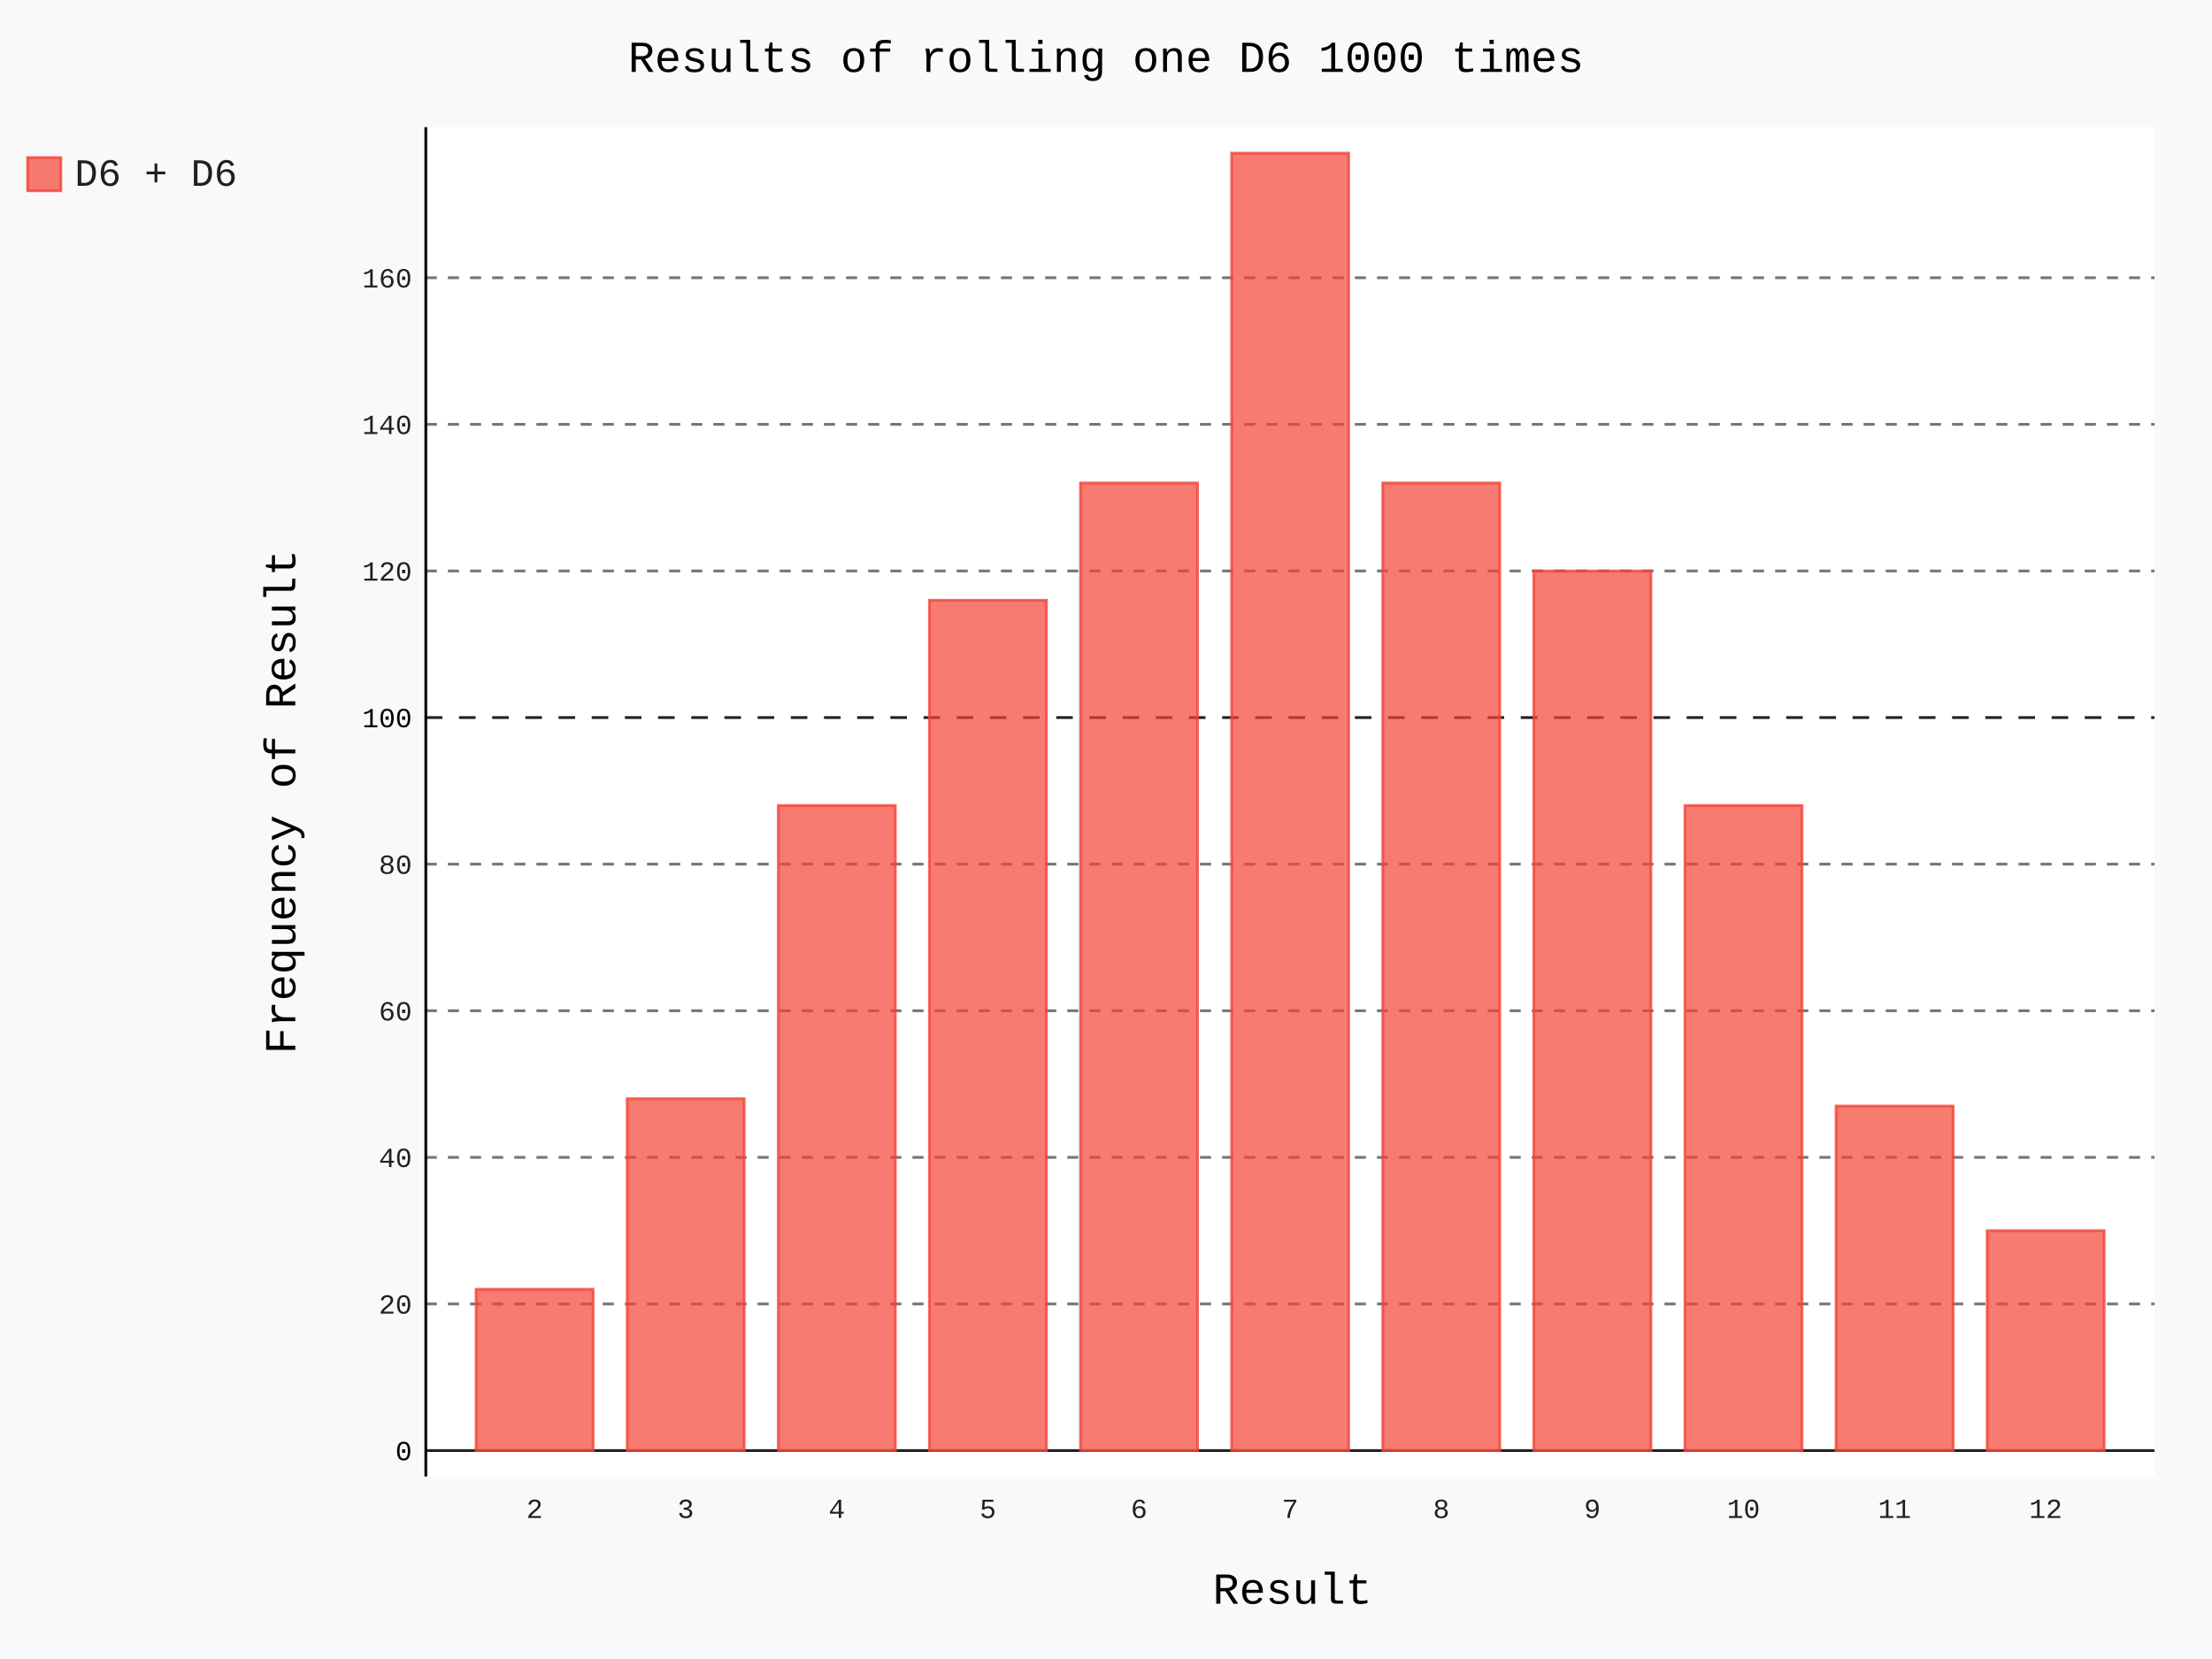
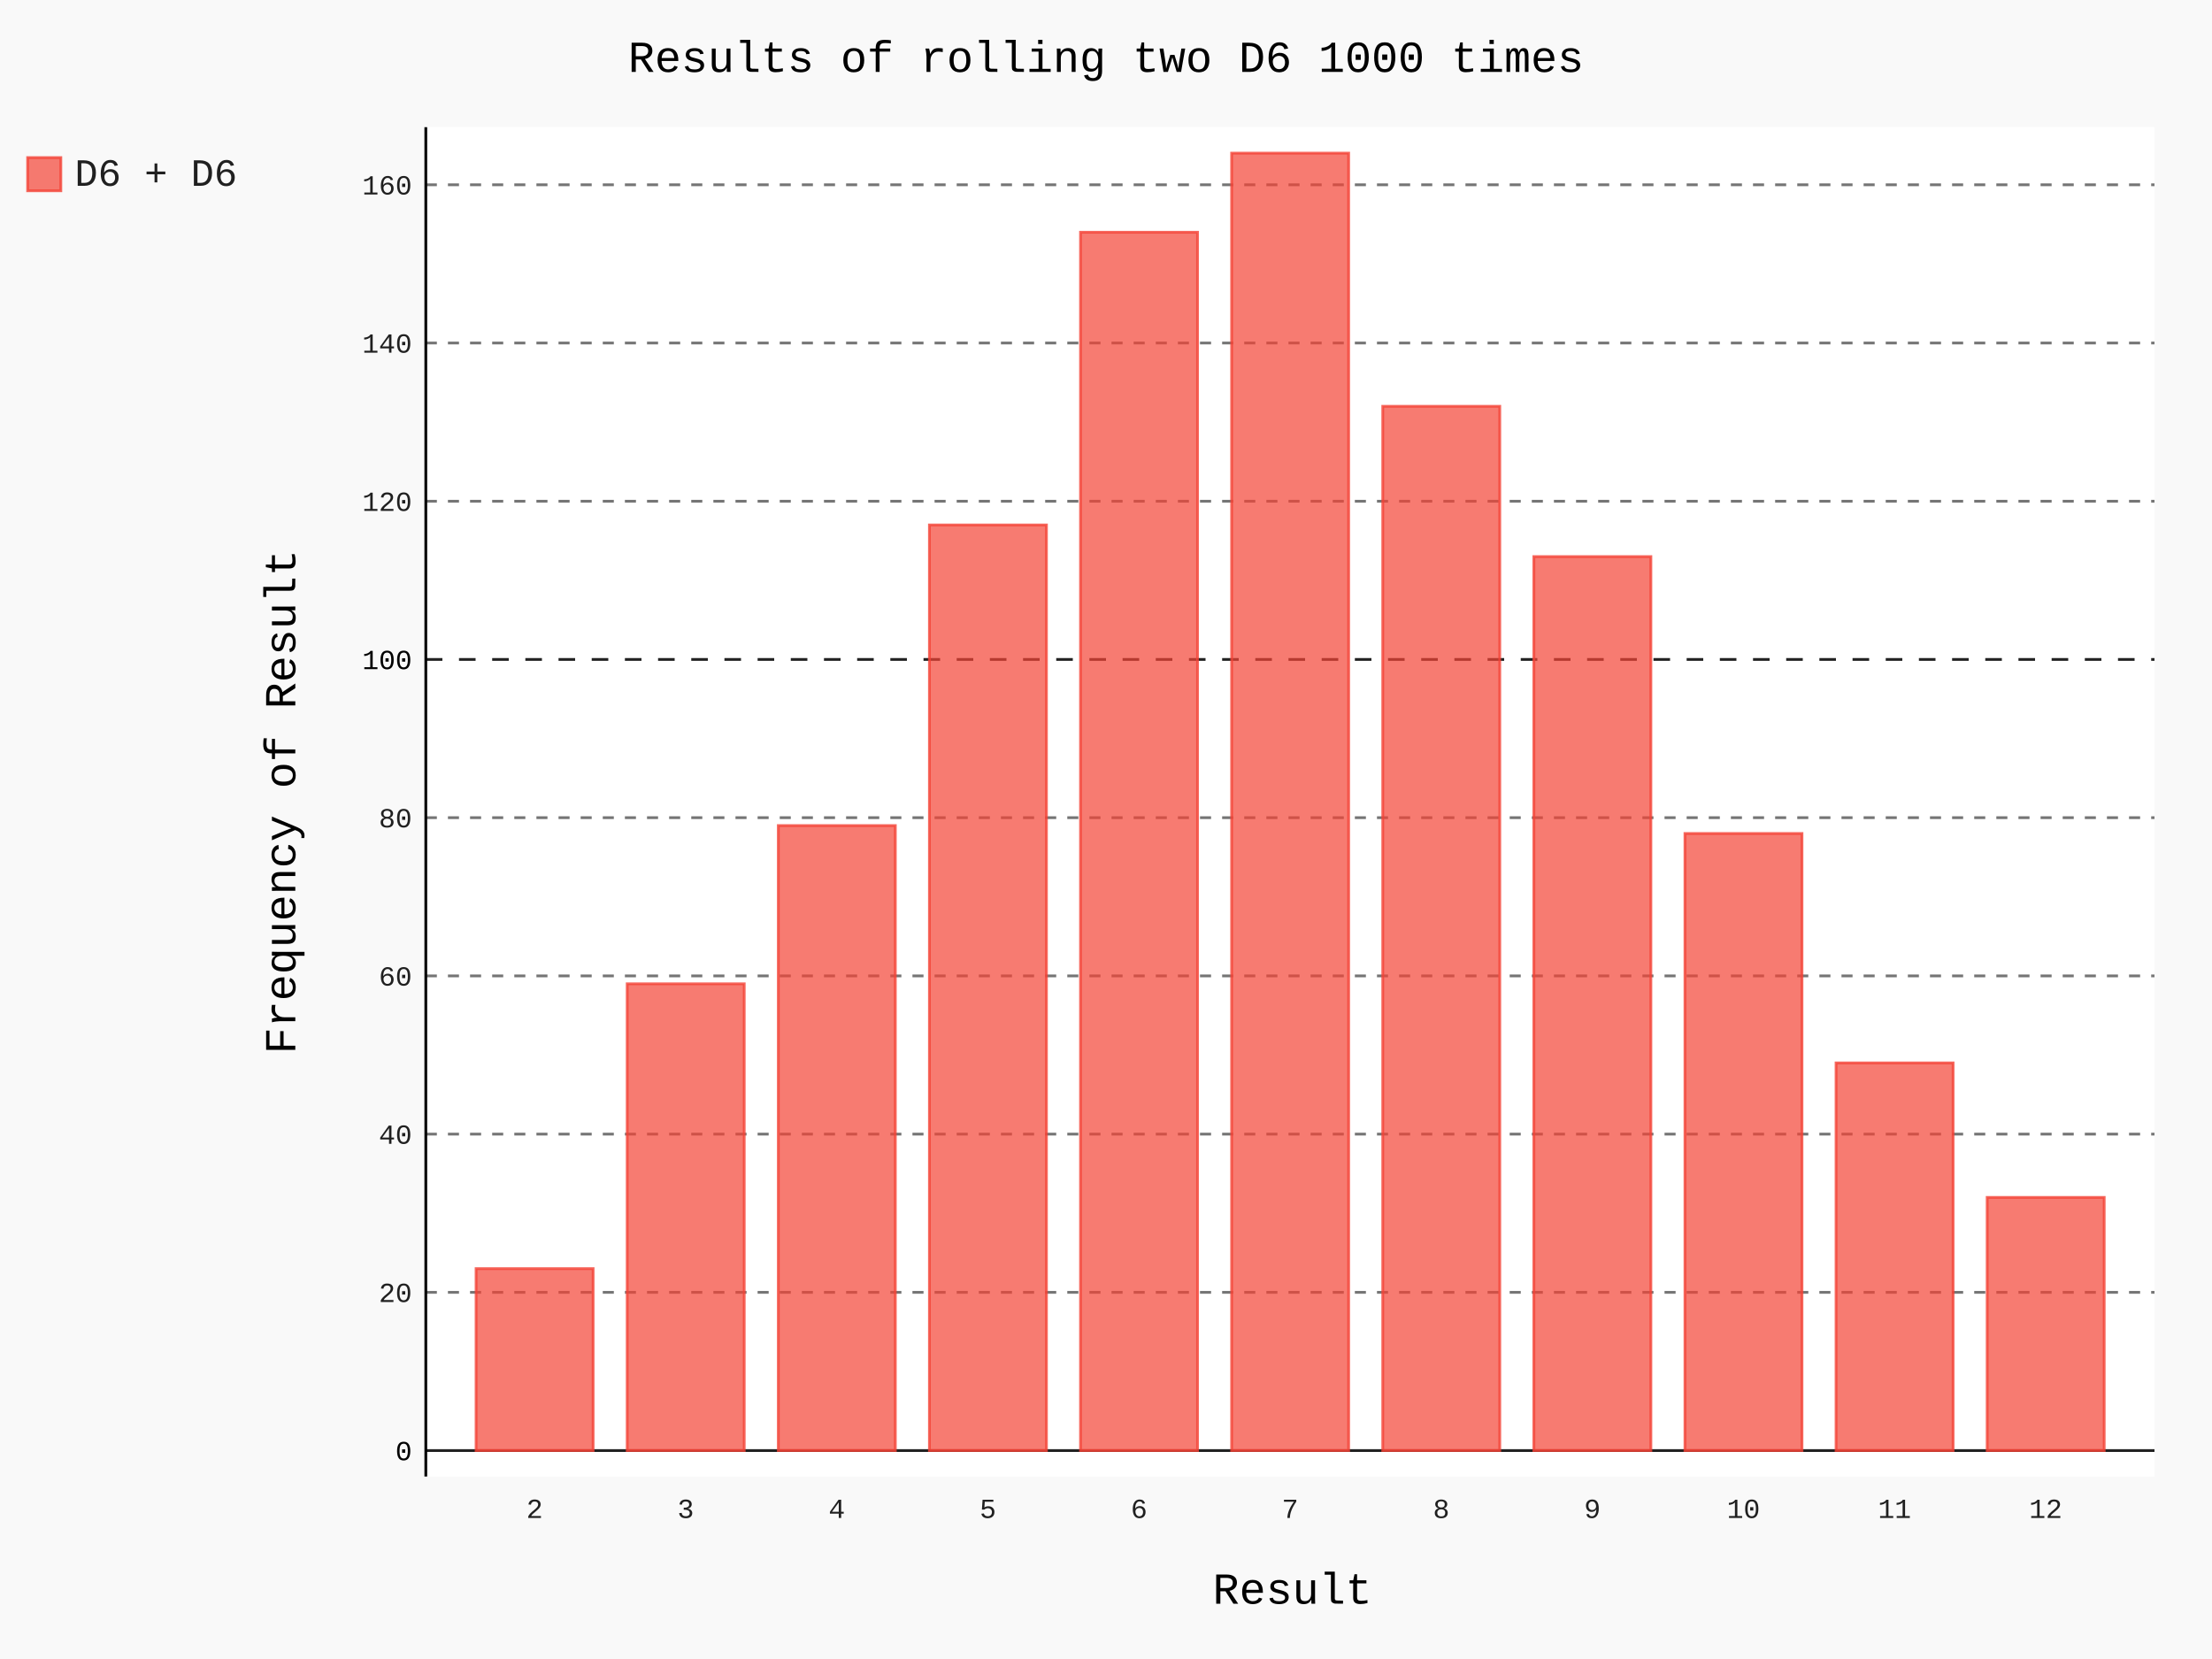
- <svg xmlns="http://www.w3.org/2000/svg" class="pygal-chart" id="chart-385806f3-3270-428e-9a23-866c842b48c0" viewBox="0 0 800 600">
+ <svg xmlns="http://www.w3.org/2000/svg" class="pygal-chart" id="chart-a156e3b4-cc55-490d-926f-c5a347180621" viewBox="0 0 800 600">
  <defs>
-     <style type="text/css">#chart-385806f3-3270-428e-9a23-866c842b48c0{-webkit-user-select:none;-webkit-font-smoothing:antialiased;font-family:Consolas,"Liberation Mono",Menlo,Courier,monospace}#chart-385806f3-3270-428e-9a23-866c842b48c0 .title{font-family:Consolas,"Liberation Mono",Menlo,Courier,monospace;font-size:16px}#chart-385806f3-3270-428e-9a23-866c842b48c0 .legends .legend text{font-family:Consolas,"Liberation Mono",Menlo,Courier,monospace;font-size:14px}#chart-385806f3-3270-428e-9a23-866c842b48c0 .axis text{font-family:Consolas,"Liberation Mono",Menlo,Courier,monospace;font-size:10px}#chart-385806f3-3270-428e-9a23-866c842b48c0 .axis text.major{font-family:Consolas,"Liberation Mono",Menlo,Courier,monospace;font-size:10px}#chart-385806f3-3270-428e-9a23-866c842b48c0 .text-overlay text.value{font-family:Consolas,"Liberation Mono",Menlo,Courier,monospace;font-size:16px}#chart-385806f3-3270-428e-9a23-866c842b48c0 .text-overlay text.label{font-family:Consolas,"Liberation Mono",Menlo,Courier,monospace;font-size:10px}#chart-385806f3-3270-428e-9a23-866c842b48c0 .tooltip{font-family:Consolas,"Liberation Mono",Menlo,Courier,monospace;font-size:14px}#chart-385806f3-3270-428e-9a23-866c842b48c0 text.no_data{font-family:Consolas,"Liberation Mono",Menlo,Courier,monospace;font-size:64px}
- #chart-385806f3-3270-428e-9a23-866c842b48c0{background-color:rgba(249,249,249,1)}#chart-385806f3-3270-428e-9a23-866c842b48c0 path,#chart-385806f3-3270-428e-9a23-866c842b48c0 line,#chart-385806f3-3270-428e-9a23-866c842b48c0 rect,#chart-385806f3-3270-428e-9a23-866c842b48c0 circle{-webkit-transition:150ms;-moz-transition:150ms;transition:150ms}#chart-385806f3-3270-428e-9a23-866c842b48c0 .graph &gt; .background{fill:rgba(249,249,249,1)}#chart-385806f3-3270-428e-9a23-866c842b48c0 .plot &gt; .background{fill:rgba(255,255,255,1)}#chart-385806f3-3270-428e-9a23-866c842b48c0 .graph{fill:rgba(0,0,0,.87)}#chart-385806f3-3270-428e-9a23-866c842b48c0 text.no_data{fill:rgba(0,0,0,1)}#chart-385806f3-3270-428e-9a23-866c842b48c0 .title{fill:rgba(0,0,0,1)}#chart-385806f3-3270-428e-9a23-866c842b48c0 .legends .legend text{fill:rgba(0,0,0,.87)}#chart-385806f3-3270-428e-9a23-866c842b48c0 .legends .legend:hover text{fill:rgba(0,0,0,1)}#chart-385806f3-3270-428e-9a23-866c842b48c0 .axis .line{stroke:rgba(0,0,0,1)}#chart-385806f3-3270-428e-9a23-866c842b48c0 .axis .guide.line{stroke:rgba(0,0,0,.54)}#chart-385806f3-3270-428e-9a23-866c842b48c0 .axis .major.line{stroke:rgba(0,0,0,.87)}#chart-385806f3-3270-428e-9a23-866c842b48c0 .axis text.major{fill:rgba(0,0,0,1)}#chart-385806f3-3270-428e-9a23-866c842b48c0 .axis.y .guides:hover .guide.line,#chart-385806f3-3270-428e-9a23-866c842b48c0 .line-graph .axis.x .guides:hover .guide.line,#chart-385806f3-3270-428e-9a23-866c842b48c0 .stackedline-graph .axis.x .guides:hover .guide.line,#chart-385806f3-3270-428e-9a23-866c842b48c0 .xy-graph .axis.x .guides:hover .guide.line{stroke:rgba(0,0,0,1)}#chart-385806f3-3270-428e-9a23-866c842b48c0 .axis .guides:hover text{fill:rgba(0,0,0,1)}#chart-385806f3-3270-428e-9a23-866c842b48c0 .reactive{fill-opacity:.7;stroke-opacity:.8}#chart-385806f3-3270-428e-9a23-866c842b48c0 .ci{stroke:rgba(0,0,0,.87)}#chart-385806f3-3270-428e-9a23-866c842b48c0 .reactive.active,#chart-385806f3-3270-428e-9a23-866c842b48c0 .active .reactive{fill-opacity:.8;stroke-opacity:.9;stroke-width:4}#chart-385806f3-3270-428e-9a23-866c842b48c0 .ci .reactive.active{stroke-width:1.5}#chart-385806f3-3270-428e-9a23-866c842b48c0 .series text{fill:rgba(0,0,0,1)}#chart-385806f3-3270-428e-9a23-866c842b48c0 .tooltip rect{fill:rgba(255,255,255,1);stroke:rgba(0,0,0,1);-webkit-transition:opacity 150ms;-moz-transition:opacity 150ms;transition:opacity 150ms}#chart-385806f3-3270-428e-9a23-866c842b48c0 .tooltip .label{fill:rgba(0,0,0,.87)}#chart-385806f3-3270-428e-9a23-866c842b48c0 .tooltip .label{fill:rgba(0,0,0,.87)}#chart-385806f3-3270-428e-9a23-866c842b48c0 .tooltip .legend{font-size:.8em;fill:rgba(0,0,0,.54)}#chart-385806f3-3270-428e-9a23-866c842b48c0 .tooltip .x_label{font-size:.6em;fill:rgba(0,0,0,1)}#chart-385806f3-3270-428e-9a23-866c842b48c0 .tooltip .xlink{font-size:.5em;text-decoration:underline}#chart-385806f3-3270-428e-9a23-866c842b48c0 .tooltip .value{font-size:1.5em}#chart-385806f3-3270-428e-9a23-866c842b48c0 .bound{font-size:.5em}#chart-385806f3-3270-428e-9a23-866c842b48c0 .max-value{font-size:.75em;fill:rgba(0,0,0,.54)}#chart-385806f3-3270-428e-9a23-866c842b48c0 .map-element{fill:rgba(255,255,255,1);stroke:rgba(0,0,0,.54) !important}#chart-385806f3-3270-428e-9a23-866c842b48c0 .map-element .reactive{fill-opacity:inherit;stroke-opacity:inherit}#chart-385806f3-3270-428e-9a23-866c842b48c0 .color-0,#chart-385806f3-3270-428e-9a23-866c842b48c0 .color-0 a:visited{stroke:#F44336;fill:#F44336}#chart-385806f3-3270-428e-9a23-866c842b48c0 .text-overlay .color-0 text{fill:black}
- #chart-385806f3-3270-428e-9a23-866c842b48c0 text.no_data{text-anchor:middle}#chart-385806f3-3270-428e-9a23-866c842b48c0 .guide.line{fill:none}#chart-385806f3-3270-428e-9a23-866c842b48c0 .centered{text-anchor:middle}#chart-385806f3-3270-428e-9a23-866c842b48c0 .title{text-anchor:middle}#chart-385806f3-3270-428e-9a23-866c842b48c0 .legends .legend text{fill-opacity:1}#chart-385806f3-3270-428e-9a23-866c842b48c0 .axis.x text{text-anchor:middle}#chart-385806f3-3270-428e-9a23-866c842b48c0 .axis.x:not(.web) text[transform]{text-anchor:start}#chart-385806f3-3270-428e-9a23-866c842b48c0 .axis.x:not(.web) text[transform].backwards{text-anchor:end}#chart-385806f3-3270-428e-9a23-866c842b48c0 .axis.y text{text-anchor:end}#chart-385806f3-3270-428e-9a23-866c842b48c0 .axis.y text[transform].backwards{text-anchor:start}#chart-385806f3-3270-428e-9a23-866c842b48c0 .axis.y2 text{text-anchor:start}#chart-385806f3-3270-428e-9a23-866c842b48c0 .axis.y2 text[transform].backwards{text-anchor:end}#chart-385806f3-3270-428e-9a23-866c842b48c0 .axis .guide.line{stroke-dasharray:4,4}#chart-385806f3-3270-428e-9a23-866c842b48c0 .axis .major.guide.line{stroke-dasharray:6,6}#chart-385806f3-3270-428e-9a23-866c842b48c0 .horizontal .axis.y .guide.line,#chart-385806f3-3270-428e-9a23-866c842b48c0 .horizontal .axis.y2 .guide.line,#chart-385806f3-3270-428e-9a23-866c842b48c0 .vertical .axis.x .guide.line{opacity:0}#chart-385806f3-3270-428e-9a23-866c842b48c0 .horizontal .axis.always_show .guide.line,#chart-385806f3-3270-428e-9a23-866c842b48c0 .vertical .axis.always_show .guide.line{opacity:1 !important}#chart-385806f3-3270-428e-9a23-866c842b48c0 .axis.y .guides:hover .guide.line,#chart-385806f3-3270-428e-9a23-866c842b48c0 .axis.y2 .guides:hover .guide.line,#chart-385806f3-3270-428e-9a23-866c842b48c0 .axis.x .guides:hover .guide.line{opacity:1}#chart-385806f3-3270-428e-9a23-866c842b48c0 .axis .guides:hover text{opacity:1}#chart-385806f3-3270-428e-9a23-866c842b48c0 .nofill{fill:none}#chart-385806f3-3270-428e-9a23-866c842b48c0 .subtle-fill{fill-opacity:.2}#chart-385806f3-3270-428e-9a23-866c842b48c0 .dot{stroke-width:1px;fill-opacity:1}#chart-385806f3-3270-428e-9a23-866c842b48c0 .dot.active{stroke-width:5px}#chart-385806f3-3270-428e-9a23-866c842b48c0 .dot.negative{fill:transparent}#chart-385806f3-3270-428e-9a23-866c842b48c0 text,#chart-385806f3-3270-428e-9a23-866c842b48c0 tspan{stroke:none !important}#chart-385806f3-3270-428e-9a23-866c842b48c0 .series text.active{opacity:1}#chart-385806f3-3270-428e-9a23-866c842b48c0 .tooltip rect{fill-opacity:.95;stroke-width:.5}#chart-385806f3-3270-428e-9a23-866c842b48c0 .tooltip text{fill-opacity:1}#chart-385806f3-3270-428e-9a23-866c842b48c0 .showable{visibility:hidden}#chart-385806f3-3270-428e-9a23-866c842b48c0 .showable.shown{visibility:visible}#chart-385806f3-3270-428e-9a23-866c842b48c0 .gauge-background{fill:rgba(229,229,229,1);stroke:none}#chart-385806f3-3270-428e-9a23-866c842b48c0 .bg-lines{stroke:rgba(249,249,249,1);stroke-width:2px}</style>
+     <style type="text/css">#chart-a156e3b4-cc55-490d-926f-c5a347180621{-webkit-user-select:none;-webkit-font-smoothing:antialiased;font-family:Consolas,"Liberation Mono",Menlo,Courier,monospace}#chart-a156e3b4-cc55-490d-926f-c5a347180621 .title{font-family:Consolas,"Liberation Mono",Menlo,Courier,monospace;font-size:16px}#chart-a156e3b4-cc55-490d-926f-c5a347180621 .legends .legend text{font-family:Consolas,"Liberation Mono",Menlo,Courier,monospace;font-size:14px}#chart-a156e3b4-cc55-490d-926f-c5a347180621 .axis text{font-family:Consolas,"Liberation Mono",Menlo,Courier,monospace;font-size:10px}#chart-a156e3b4-cc55-490d-926f-c5a347180621 .axis text.major{font-family:Consolas,"Liberation Mono",Menlo,Courier,monospace;font-size:10px}#chart-a156e3b4-cc55-490d-926f-c5a347180621 .text-overlay text.value{font-family:Consolas,"Liberation Mono",Menlo,Courier,monospace;font-size:16px}#chart-a156e3b4-cc55-490d-926f-c5a347180621 .text-overlay text.label{font-family:Consolas,"Liberation Mono",Menlo,Courier,monospace;font-size:10px}#chart-a156e3b4-cc55-490d-926f-c5a347180621 .tooltip{font-family:Consolas,"Liberation Mono",Menlo,Courier,monospace;font-size:14px}#chart-a156e3b4-cc55-490d-926f-c5a347180621 text.no_data{font-family:Consolas,"Liberation Mono",Menlo,Courier,monospace;font-size:64px}
+ #chart-a156e3b4-cc55-490d-926f-c5a347180621{background-color:rgba(249,249,249,1)}#chart-a156e3b4-cc55-490d-926f-c5a347180621 path,#chart-a156e3b4-cc55-490d-926f-c5a347180621 line,#chart-a156e3b4-cc55-490d-926f-c5a347180621 rect,#chart-a156e3b4-cc55-490d-926f-c5a347180621 circle{-webkit-transition:150ms;-moz-transition:150ms;transition:150ms}#chart-a156e3b4-cc55-490d-926f-c5a347180621 .graph &gt; .background{fill:rgba(249,249,249,1)}#chart-a156e3b4-cc55-490d-926f-c5a347180621 .plot &gt; .background{fill:rgba(255,255,255,1)}#chart-a156e3b4-cc55-490d-926f-c5a347180621 .graph{fill:rgba(0,0,0,.87)}#chart-a156e3b4-cc55-490d-926f-c5a347180621 text.no_data{fill:rgba(0,0,0,1)}#chart-a156e3b4-cc55-490d-926f-c5a347180621 .title{fill:rgba(0,0,0,1)}#chart-a156e3b4-cc55-490d-926f-c5a347180621 .legends .legend text{fill:rgba(0,0,0,.87)}#chart-a156e3b4-cc55-490d-926f-c5a347180621 .legends .legend:hover text{fill:rgba(0,0,0,1)}#chart-a156e3b4-cc55-490d-926f-c5a347180621 .axis .line{stroke:rgba(0,0,0,1)}#chart-a156e3b4-cc55-490d-926f-c5a347180621 .axis .guide.line{stroke:rgba(0,0,0,.54)}#chart-a156e3b4-cc55-490d-926f-c5a347180621 .axis .major.line{stroke:rgba(0,0,0,.87)}#chart-a156e3b4-cc55-490d-926f-c5a347180621 .axis text.major{fill:rgba(0,0,0,1)}#chart-a156e3b4-cc55-490d-926f-c5a347180621 .axis.y .guides:hover .guide.line,#chart-a156e3b4-cc55-490d-926f-c5a347180621 .line-graph .axis.x .guides:hover .guide.line,#chart-a156e3b4-cc55-490d-926f-c5a347180621 .stackedline-graph .axis.x .guides:hover .guide.line,#chart-a156e3b4-cc55-490d-926f-c5a347180621 .xy-graph .axis.x .guides:hover .guide.line{stroke:rgba(0,0,0,1)}#chart-a156e3b4-cc55-490d-926f-c5a347180621 .axis .guides:hover text{fill:rgba(0,0,0,1)}#chart-a156e3b4-cc55-490d-926f-c5a347180621 .reactive{fill-opacity:.7;stroke-opacity:.8}#chart-a156e3b4-cc55-490d-926f-c5a347180621 .ci{stroke:rgba(0,0,0,.87)}#chart-a156e3b4-cc55-490d-926f-c5a347180621 .reactive.active,#chart-a156e3b4-cc55-490d-926f-c5a347180621 .active .reactive{fill-opacity:.8;stroke-opacity:.9;stroke-width:4}#chart-a156e3b4-cc55-490d-926f-c5a347180621 .ci .reactive.active{stroke-width:1.5}#chart-a156e3b4-cc55-490d-926f-c5a347180621 .series text{fill:rgba(0,0,0,1)}#chart-a156e3b4-cc55-490d-926f-c5a347180621 .tooltip rect{fill:rgba(255,255,255,1);stroke:rgba(0,0,0,1);-webkit-transition:opacity 150ms;-moz-transition:opacity 150ms;transition:opacity 150ms}#chart-a156e3b4-cc55-490d-926f-c5a347180621 .tooltip .label{fill:rgba(0,0,0,.87)}#chart-a156e3b4-cc55-490d-926f-c5a347180621 .tooltip .label{fill:rgba(0,0,0,.87)}#chart-a156e3b4-cc55-490d-926f-c5a347180621 .tooltip .legend{font-size:.8em;fill:rgba(0,0,0,.54)}#chart-a156e3b4-cc55-490d-926f-c5a347180621 .tooltip .x_label{font-size:.6em;fill:rgba(0,0,0,1)}#chart-a156e3b4-cc55-490d-926f-c5a347180621 .tooltip .xlink{font-size:.5em;text-decoration:underline}#chart-a156e3b4-cc55-490d-926f-c5a347180621 .tooltip .value{font-size:1.5em}#chart-a156e3b4-cc55-490d-926f-c5a347180621 .bound{font-size:.5em}#chart-a156e3b4-cc55-490d-926f-c5a347180621 .max-value{font-size:.75em;fill:rgba(0,0,0,.54)}#chart-a156e3b4-cc55-490d-926f-c5a347180621 .map-element{fill:rgba(255,255,255,1);stroke:rgba(0,0,0,.54) !important}#chart-a156e3b4-cc55-490d-926f-c5a347180621 .map-element .reactive{fill-opacity:inherit;stroke-opacity:inherit}#chart-a156e3b4-cc55-490d-926f-c5a347180621 .color-0,#chart-a156e3b4-cc55-490d-926f-c5a347180621 .color-0 a:visited{stroke:#F44336;fill:#F44336}#chart-a156e3b4-cc55-490d-926f-c5a347180621 .text-overlay .color-0 text{fill:black}
+ #chart-a156e3b4-cc55-490d-926f-c5a347180621 text.no_data{text-anchor:middle}#chart-a156e3b4-cc55-490d-926f-c5a347180621 .guide.line{fill:none}#chart-a156e3b4-cc55-490d-926f-c5a347180621 .centered{text-anchor:middle}#chart-a156e3b4-cc55-490d-926f-c5a347180621 .title{text-anchor:middle}#chart-a156e3b4-cc55-490d-926f-c5a347180621 .legends .legend text{fill-opacity:1}#chart-a156e3b4-cc55-490d-926f-c5a347180621 .axis.x text{text-anchor:middle}#chart-a156e3b4-cc55-490d-926f-c5a347180621 .axis.x:not(.web) text[transform]{text-anchor:start}#chart-a156e3b4-cc55-490d-926f-c5a347180621 .axis.x:not(.web) text[transform].backwards{text-anchor:end}#chart-a156e3b4-cc55-490d-926f-c5a347180621 .axis.y text{text-anchor:end}#chart-a156e3b4-cc55-490d-926f-c5a347180621 .axis.y text[transform].backwards{text-anchor:start}#chart-a156e3b4-cc55-490d-926f-c5a347180621 .axis.y2 text{text-anchor:start}#chart-a156e3b4-cc55-490d-926f-c5a347180621 .axis.y2 text[transform].backwards{text-anchor:end}#chart-a156e3b4-cc55-490d-926f-c5a347180621 .axis .guide.line{stroke-dasharray:4,4}#chart-a156e3b4-cc55-490d-926f-c5a347180621 .axis .major.guide.line{stroke-dasharray:6,6}#chart-a156e3b4-cc55-490d-926f-c5a347180621 .horizontal .axis.y .guide.line,#chart-a156e3b4-cc55-490d-926f-c5a347180621 .horizontal .axis.y2 .guide.line,#chart-a156e3b4-cc55-490d-926f-c5a347180621 .vertical .axis.x .guide.line{opacity:0}#chart-a156e3b4-cc55-490d-926f-c5a347180621 .horizontal .axis.always_show .guide.line,#chart-a156e3b4-cc55-490d-926f-c5a347180621 .vertical .axis.always_show .guide.line{opacity:1 !important}#chart-a156e3b4-cc55-490d-926f-c5a347180621 .axis.y .guides:hover .guide.line,#chart-a156e3b4-cc55-490d-926f-c5a347180621 .axis.y2 .guides:hover .guide.line,#chart-a156e3b4-cc55-490d-926f-c5a347180621 .axis.x .guides:hover .guide.line{opacity:1}#chart-a156e3b4-cc55-490d-926f-c5a347180621 .axis .guides:hover text{opacity:1}#chart-a156e3b4-cc55-490d-926f-c5a347180621 .nofill{fill:none}#chart-a156e3b4-cc55-490d-926f-c5a347180621 .subtle-fill{fill-opacity:.2}#chart-a156e3b4-cc55-490d-926f-c5a347180621 .dot{stroke-width:1px;fill-opacity:1}#chart-a156e3b4-cc55-490d-926f-c5a347180621 .dot.active{stroke-width:5px}#chart-a156e3b4-cc55-490d-926f-c5a347180621 .dot.negative{fill:transparent}#chart-a156e3b4-cc55-490d-926f-c5a347180621 text,#chart-a156e3b4-cc55-490d-926f-c5a347180621 tspan{stroke:none !important}#chart-a156e3b4-cc55-490d-926f-c5a347180621 .series text.active{opacity:1}#chart-a156e3b4-cc55-490d-926f-c5a347180621 .tooltip rect{fill-opacity:.95;stroke-width:.5}#chart-a156e3b4-cc55-490d-926f-c5a347180621 .tooltip text{fill-opacity:1}#chart-a156e3b4-cc55-490d-926f-c5a347180621 .showable{visibility:hidden}#chart-a156e3b4-cc55-490d-926f-c5a347180621 .showable.shown{visibility:visible}#chart-a156e3b4-cc55-490d-926f-c5a347180621 .gauge-background{fill:rgba(229,229,229,1);stroke:none}#chart-a156e3b4-cc55-490d-926f-c5a347180621 .bg-lines{stroke:rgba(249,249,249,1);stroke-width:2px}</style>
  </defs>
  <g class="graph bar-graph vertical">
    <rect class="background" height="600" width="800" x="0" y="0" />
    <g class="plot" transform="translate(154, 46)">
      <rect class="background" height="488" width="625.2" x="0" y="0" />
      <g class="axis y always_show">
        <g class="guides">
          <path class="axis major line" d="M0 478.615 h625.2" />
          <text class="major" x="-5" y="482.115">0</text>
        </g>
        <g class="guides">
-           <path class="guide line" d="M0 425.595 h625.2" />
-           <text class="" x="-5" y="429.095">20</text>
+           <path class="guide line" d="M0 421.392 h625.2" />
+           <text class="" x="-5" y="424.892">20</text>
        </g>
        <g class="guides">
-           <path class="guide line" d="M0 372.575 h625.2" />
-           <text class="" x="-5" y="376.075">40</text>
+           <path class="guide line" d="M0 364.169 h625.2" />
+           <text class="" x="-5" y="367.669">40</text>
        </g>
        <g class="guides">
-           <path class="guide line" d="M0 319.554 h625.2" />
-           <text class="" x="-5" y="323.054">60</text>
+           <path class="guide line" d="M0 306.946 h625.2" />
+           <text class="" x="-5" y="310.446">60</text>
        </g>
        <g class="guides">
-           <path class="guide line" d="M0 266.534 h625.2" />
-           <text class="" x="-5" y="270.034">80</text>
+           <path class="guide line" d="M0 249.722 h625.2" />
+           <text class="" x="-5" y="253.222">80</text>
        </g>
        <g class="guides">
-           <path class="major guide line" d="M0 213.513 h625.2" />
-           <text class="major" x="-5" y="217.013">100</text>
+           <path class="major guide line" d="M0 192.499 h625.2" />
+           <text class="major" x="-5" y="195.999">100</text>
        </g>
        <g class="guides">
-           <path class="guide line" d="M0 160.493 h625.2" />
-           <text class="" x="-5" y="163.993">120</text>
+           <path class="guide line" d="M0 135.276 h625.2" />
+           <text class="" x="-5" y="138.776">120</text>
        </g>
        <g class="guides">
-           <path class="guide line" d="M0 107.472 h625.2" />
-           <text class="" x="-5" y="110.972">140</text>
+           <path class="guide line" d="M0 78.053 h625.2" />
+           <text class="" x="-5" y="81.553">140</text>
        </g>
        <g class="guides">
-           <path class="guide line" d="M0 54.452 h625.2" />
-           <text class="" x="-5" y="57.952">160</text>
+           <path class="guide line" d="M0 20.829 h625.2" />
+           <text class="" x="-5" y="24.329">160</text>
        </g>
      </g>
      <g class="axis x">
        <path class="line" d="M0 0 v488" />
        <g class="guides">
          <path class="guide line" d="M39.348 0 v488" />
          <text class="" x="39.348" y="503.0">2</text>
        </g>
        <g class="guides">
          <path class="guide line" d="M93.999 0 v488" />
          <text class="" x="93.999" y="503.0">3</text>
        </g>
        <g class="guides">
          <path class="guide line" d="M148.649 0 v488" />
          <text class="" x="148.649" y="503.0">4</text>
        </g>
        <g class="guides">
          <path class="guide line" d="M203.299 0 v488" />
          <text class="" x="203.299" y="503.0">5</text>
        </g>
        <g class="guides">
          <path class="guide line" d="M257.95 0 v488" />
          <text class="" x="257.95" y="503.0">6</text>
        </g>
        <g class="guides">
          <path class="guide line" d="M312.6 0 v488" />
          <text class="" x="312.6" y="503.0">7</text>
        </g>
        <g class="guides">
          <path class="guide line" d="M367.25 0 v488" />
          <text class="" x="367.25" y="503.0">8</text>
        </g>
        <g class="guides">
          <path class="guide line" d="M421.901 0 v488" />
          <text class="" x="421.901" y="503.0">9</text>
        </g>
        <g class="guides">
          <path class="guide line" d="M476.551 0 v488" />
          <text class="" x="476.551" y="503.0">10</text>
        </g>
        <g class="guides">
          <path class="guide line" d="M531.201 0 v488" />
          <text class="" x="531.201" y="503.0">11</text>
        </g>
        <g class="guides">
          <path class="guide line" d="M585.852 0 v488" />
          <text class="" x="585.852" y="503.0">12</text>
        </g>
      </g>
      <g class="series serie-0 color-0">
        <g class="bars">
          <g class="bar">
-             <rect class="rect reactive tooltip-trigger" height="58.322" rx="0" ry="0" width="42.321" x="18.188" y="420.293" />
+             <rect class="rect reactive tooltip-trigger" height="65.807" rx="0" ry="0" width="42.321" x="18.188" y="412.809" />
          </g>
          <g class="bar">
-             <rect class="rect reactive tooltip-trigger" height="127.249" rx="0" ry="0" width="42.321" x="72.838" y="351.366" />
+             <rect class="rect reactive tooltip-trigger" height="168.809" rx="0" ry="0" width="42.321" x="72.838" y="309.807" />
          </g>
          <g class="bar">
-             <rect class="rect reactive tooltip-trigger" height="233.29" rx="0" ry="0" width="42.321" x="127.488" y="245.326" />
+             <rect class="rect reactive tooltip-trigger" height="226.032" rx="0" ry="0" width="42.321" x="127.488" y="252.583" />
          </g>
          <g class="bar">
-             <rect class="rect reactive tooltip-trigger" height="307.518" rx="0" ry="0" width="42.321" x="182.139" y="171.097" />
+             <rect class="rect reactive tooltip-trigger" height="334.756" rx="0" ry="0" width="42.321" x="182.139" y="143.859" />
          </g>
          <g class="bar">
-             <rect class="rect reactive tooltip-trigger" height="349.935" rx="0" ry="0" width="42.321" x="236.789" y="128.681" />
+             <rect class="rect reactive tooltip-trigger" height="440.619" rx="0" ry="0" width="42.321" x="236.789" y="37.996" />
          </g>
          <g class="bar">
            <rect class="rect reactive tooltip-trigger" height="469.231" rx="0" ry="0" width="42.321" x="291.439" y="9.385" />
          </g>
          <g class="bar">
-             <rect class="rect reactive tooltip-trigger" height="349.935" rx="0" ry="0" width="42.321" x="346.09" y="128.681" />
+             <rect class="rect reactive tooltip-trigger" height="377.674" rx="0" ry="0" width="42.321" x="346.09" y="100.942" />
          </g>
          <g class="bar">
-             <rect class="rect reactive tooltip-trigger" height="318.123" rx="0" ry="0" width="42.321" x="400.74" y="160.493" />
+             <rect class="rect reactive tooltip-trigger" height="323.311" rx="0" ry="0" width="42.321" x="400.74" y="155.304" />
          </g>
          <g class="bar">
-             <rect class="rect reactive tooltip-trigger" height="233.29" rx="0" ry="0" width="42.321" x="455.39" y="245.326" />
+             <rect class="rect reactive tooltip-trigger" height="223.171" rx="0" ry="0" width="42.321" x="455.39" y="255.445" />
          </g>
          <g class="bar">
-             <rect class="rect reactive tooltip-trigger" height="124.598" rx="0" ry="0" width="42.321" x="510.041" y="354.017" />
+             <rect class="rect reactive tooltip-trigger" height="140.197" rx="0" ry="0" width="42.321" x="510.041" y="338.418" />
          </g>
          <g class="bar">
-             <rect class="rect reactive tooltip-trigger" height="79.531" rx="0" ry="0" width="42.321" x="564.691" y="399.085" />
+             <rect class="rect reactive tooltip-trigger" height="91.557" rx="0" ry="0" width="42.321" x="564.691" y="387.058" />
          </g>
        </g>
      </g>
    </g>
    <g class="titles">
-       <text class="title plot_title" x="400.0" y="26">Results of rolling one D6 1000 times</text>
+       <text class="title plot_title" x="400.0" y="26">Results of rolling two D6 1000 times</text>
      <text class="title" x="467.4" y="580">Result</text>
      <text class="title" transform="rotate(-90 80.8 290)" x="80.8" y="316.0">Frequency of Result</text>
    </g>
    <g class="plot overlay" transform="translate(154, 46)">
      <g class="series serie-0 color-0" />
    </g>
    <g class="plot text-overlay" transform="translate(154, 46)">
      <g class="series serie-0 color-0" />
    </g>
    <g class="plot tooltip-overlay" transform="translate(154, 46)">
      <g class="tooltip" style="opacity: 0" transform="translate(0 0)">
        <rect class="tooltip-box" height="0" rx="0" ry="0" width="0" />
        <g class="text" />
      </g>
    </g>
    <g class="legends" transform="translate(10, 56)">
      <g class="legend reactive activate-serie" id="activate-serie-0">
        <rect class="color-0 reactive" height="12" width="12" x="0.0" y="1.0" />
        <text x="17.0" y="11.2">D6 + D6</text>
      </g>
    </g>
    <g class="legends" transform="translate(790, 56)" />
  </g>
</svg>
